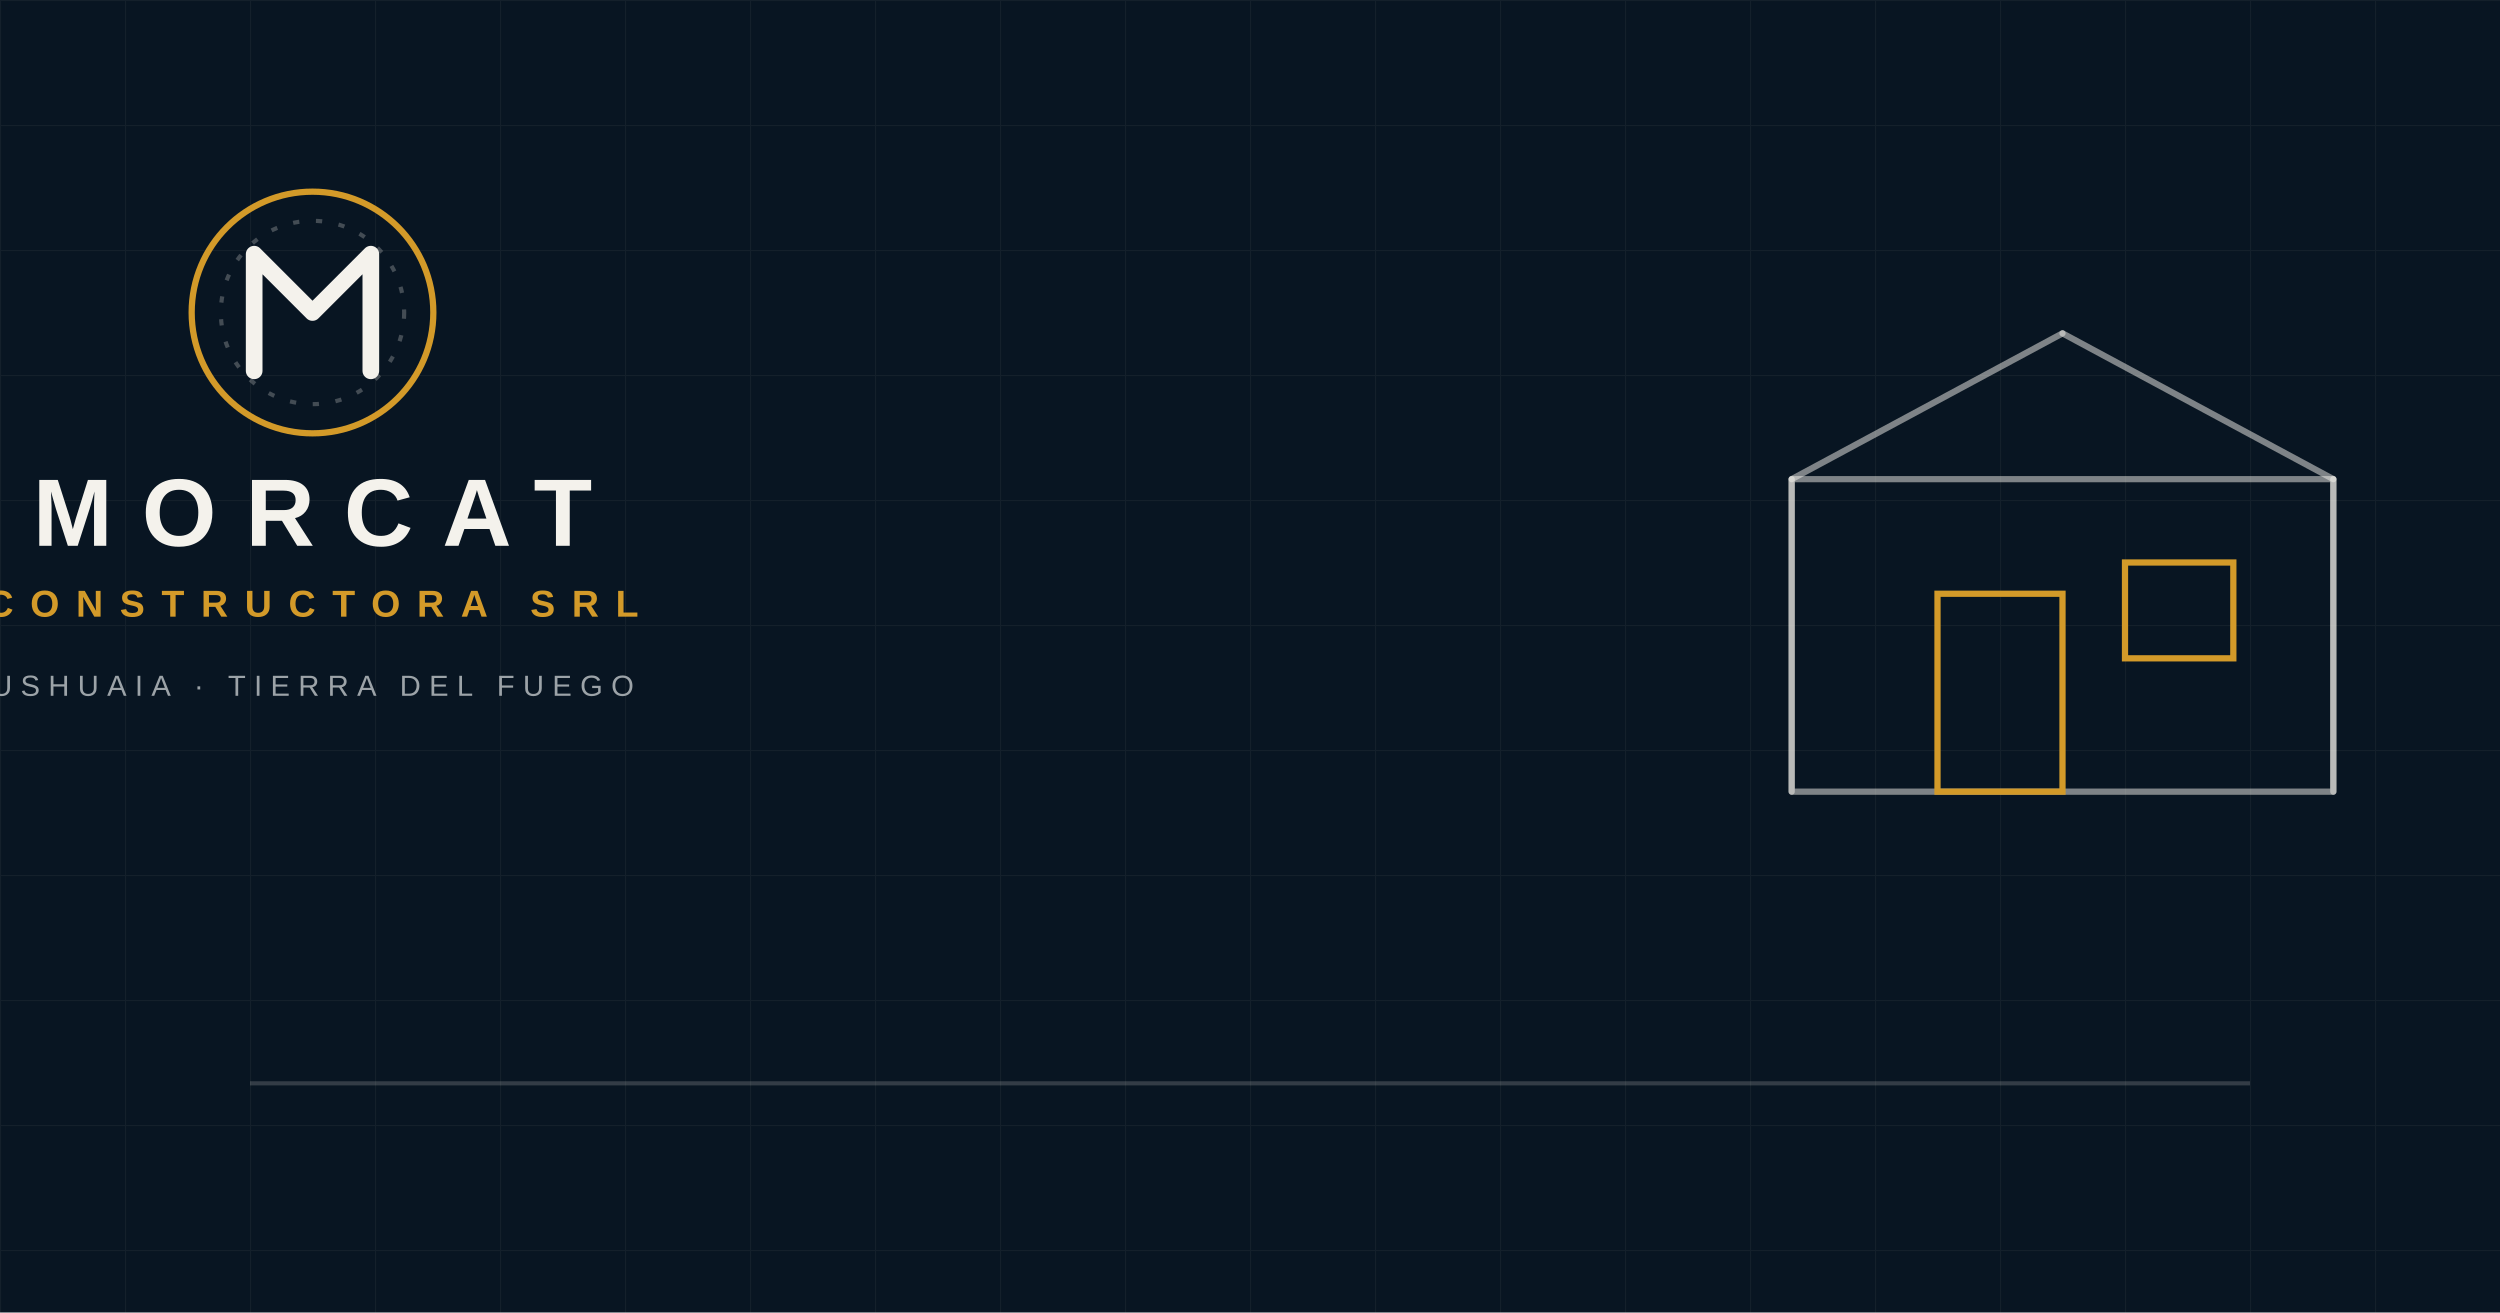
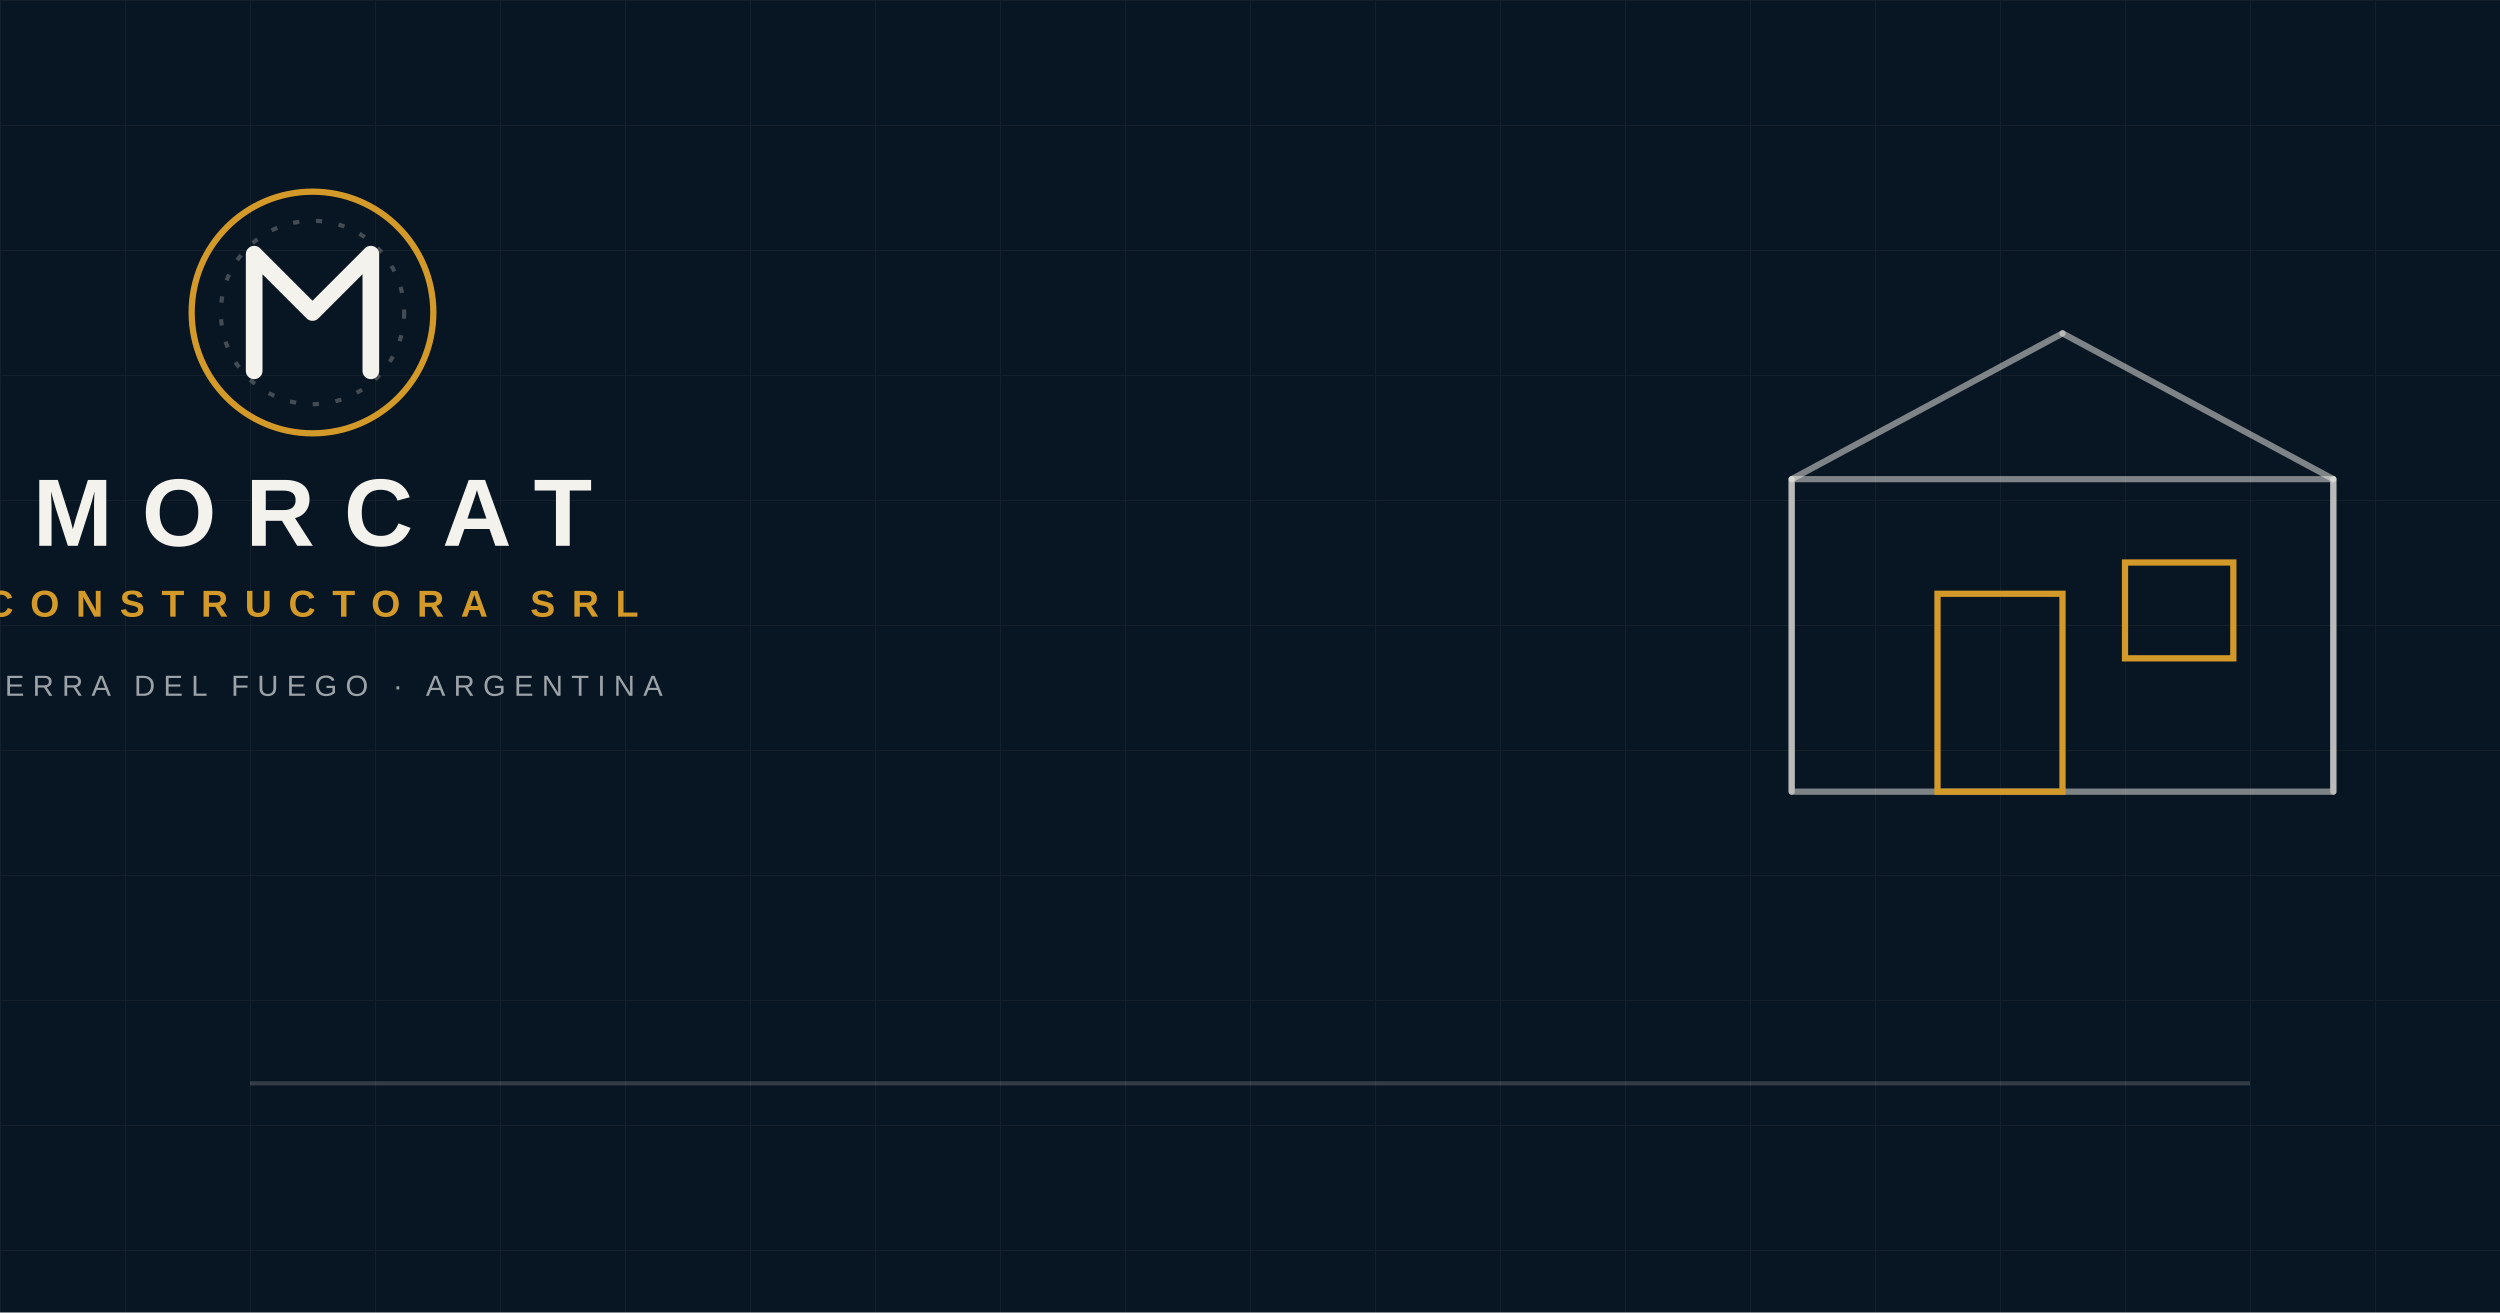
<svg xmlns="http://www.w3.org/2000/svg" viewBox="0 0 1200 630">
  <defs>
    <pattern id="grid" width="60" height="60" patternUnits="userSpaceOnUse">
      <path d="M60 0H0V60" fill="none" stroke="#f4f2ec" stroke-opacity="0.05" stroke-width="1" />
    </pattern>
  </defs>
  <rect width="1200" height="630" fill="#081522" />
  <rect width="1200" height="630" fill="url(#grid)" />
  <g fill="none" stroke="#f4f2ec" stroke-opacity="0.5" stroke-width="3" stroke-linecap="round" stroke-linejoin="round">
    <rect x="860" y="230" width="260" height="150" />
    <line x1="860" y1="230" x2="990" y2="160" />
    <line x1="1120" y1="230" x2="990" y2="160" />
    <line x1="860" y1="230" x2="860" y2="380" />
    <line x1="1120" y1="230" x2="1120" y2="380" />
  </g>
  <g fill="none" stroke="#d39a29" stroke-width="3">
    <rect x="930" y="285" width="60" height="95" />
    <rect x="1020" y="270" width="52" height="46" />
  </g>
  <g stroke="#f4f2ec" stroke-opacity="0.18" stroke-width="2">
    <line x1="120" y1="520" x2="1080" y2="520" />
  </g>
  <circle cx="150" cy="150" r="58" fill="none" stroke="#d39a29" stroke-width="3" />
  <circle cx="150" cy="150" r="44" fill="none" stroke="#f4f2ec" stroke-opacity="0.25" stroke-width="2" stroke-dasharray="3 8" />
  <path d="M122 178 V122 L150 150 L178 122 V178" fill="none" stroke="#f4f2ec" stroke-width="8" stroke-linecap="round" stroke-linejoin="round" />
  <text x="150" y="262" text-anchor="middle" font-family="Arial, sans-serif" font-size="46" font-weight="800" letter-spacing="14" fill="#f4f2ec">MORCAT</text>
  <text x="150" y="296" text-anchor="middle" font-family="Arial, sans-serif" font-size="18" font-weight="600" letter-spacing="8" fill="#d39a29">CONSTRUCTORA SRL</text>
-   <text x="150" y="334" text-anchor="middle" font-family="Arial, sans-serif" font-size="14" letter-spacing="4" fill="#9ca3a8">USHUAIA · TIERRA DEL FUEGO</text>
+   <text x="150" y="334" text-anchor="middle" font-family="Arial, sans-serif" font-size="14" letter-spacing="4" fill="#9ca3a8">TIERRA DEL FUEGO · ARGENTINA</text>
</svg>
